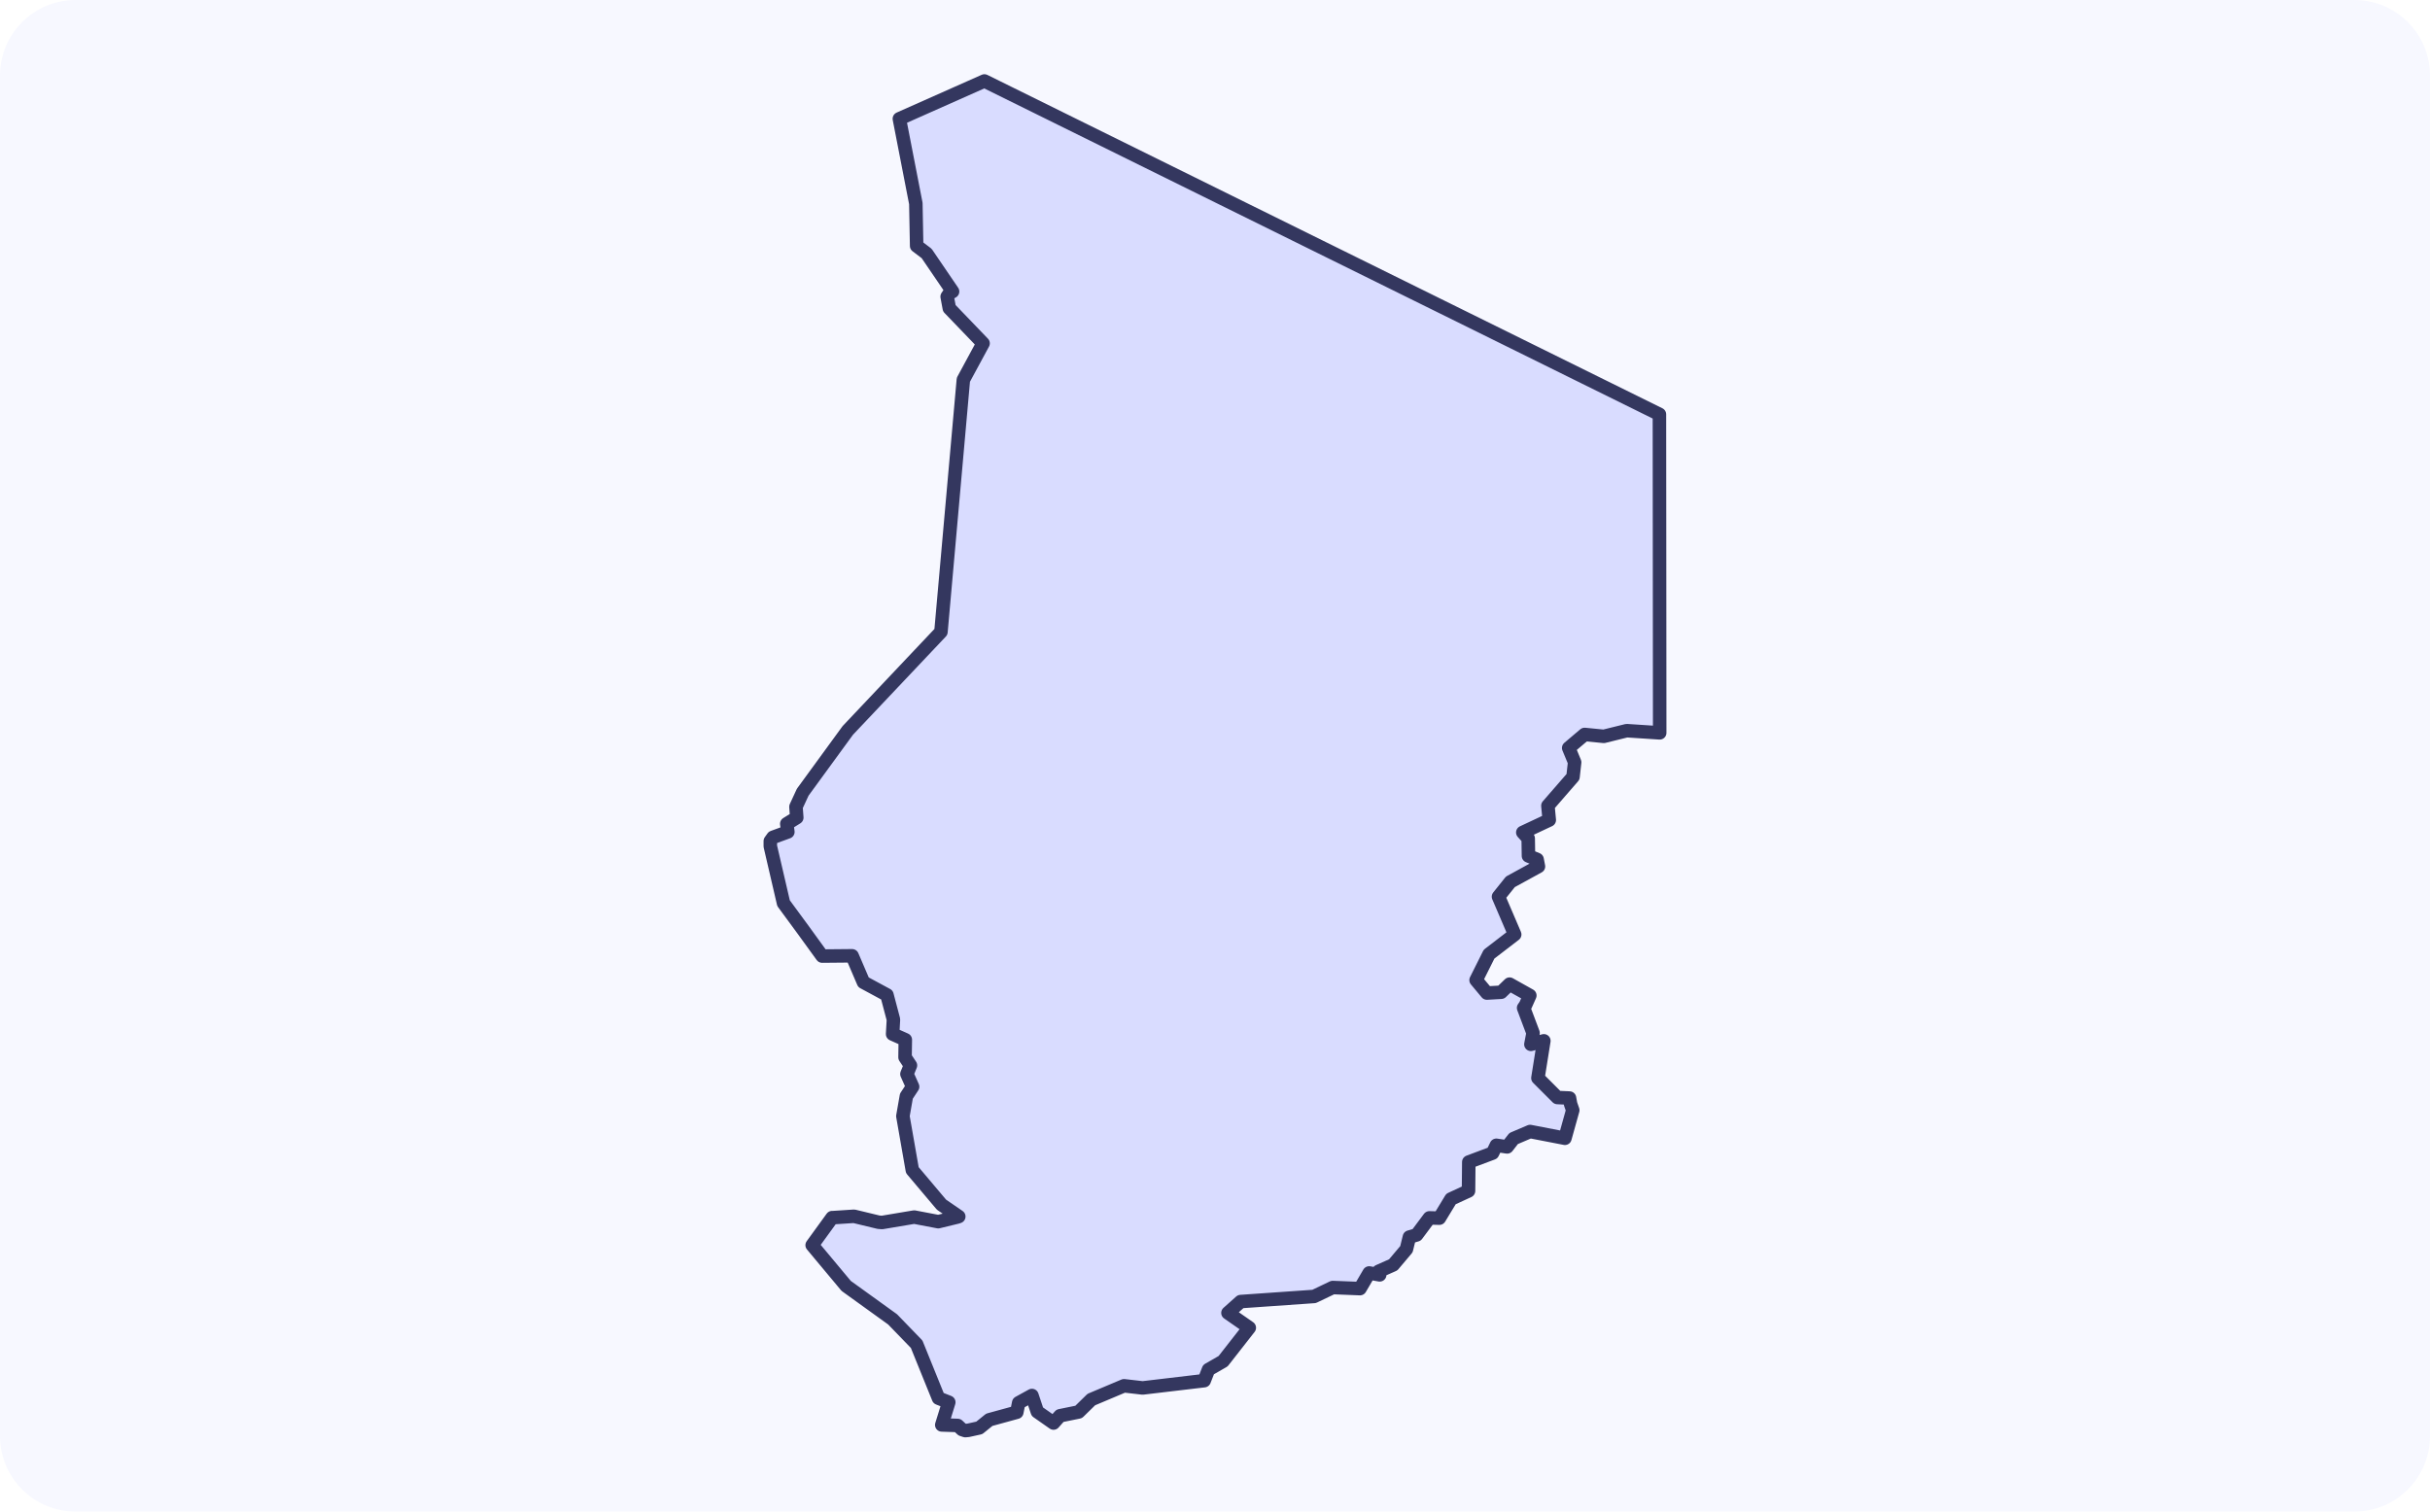
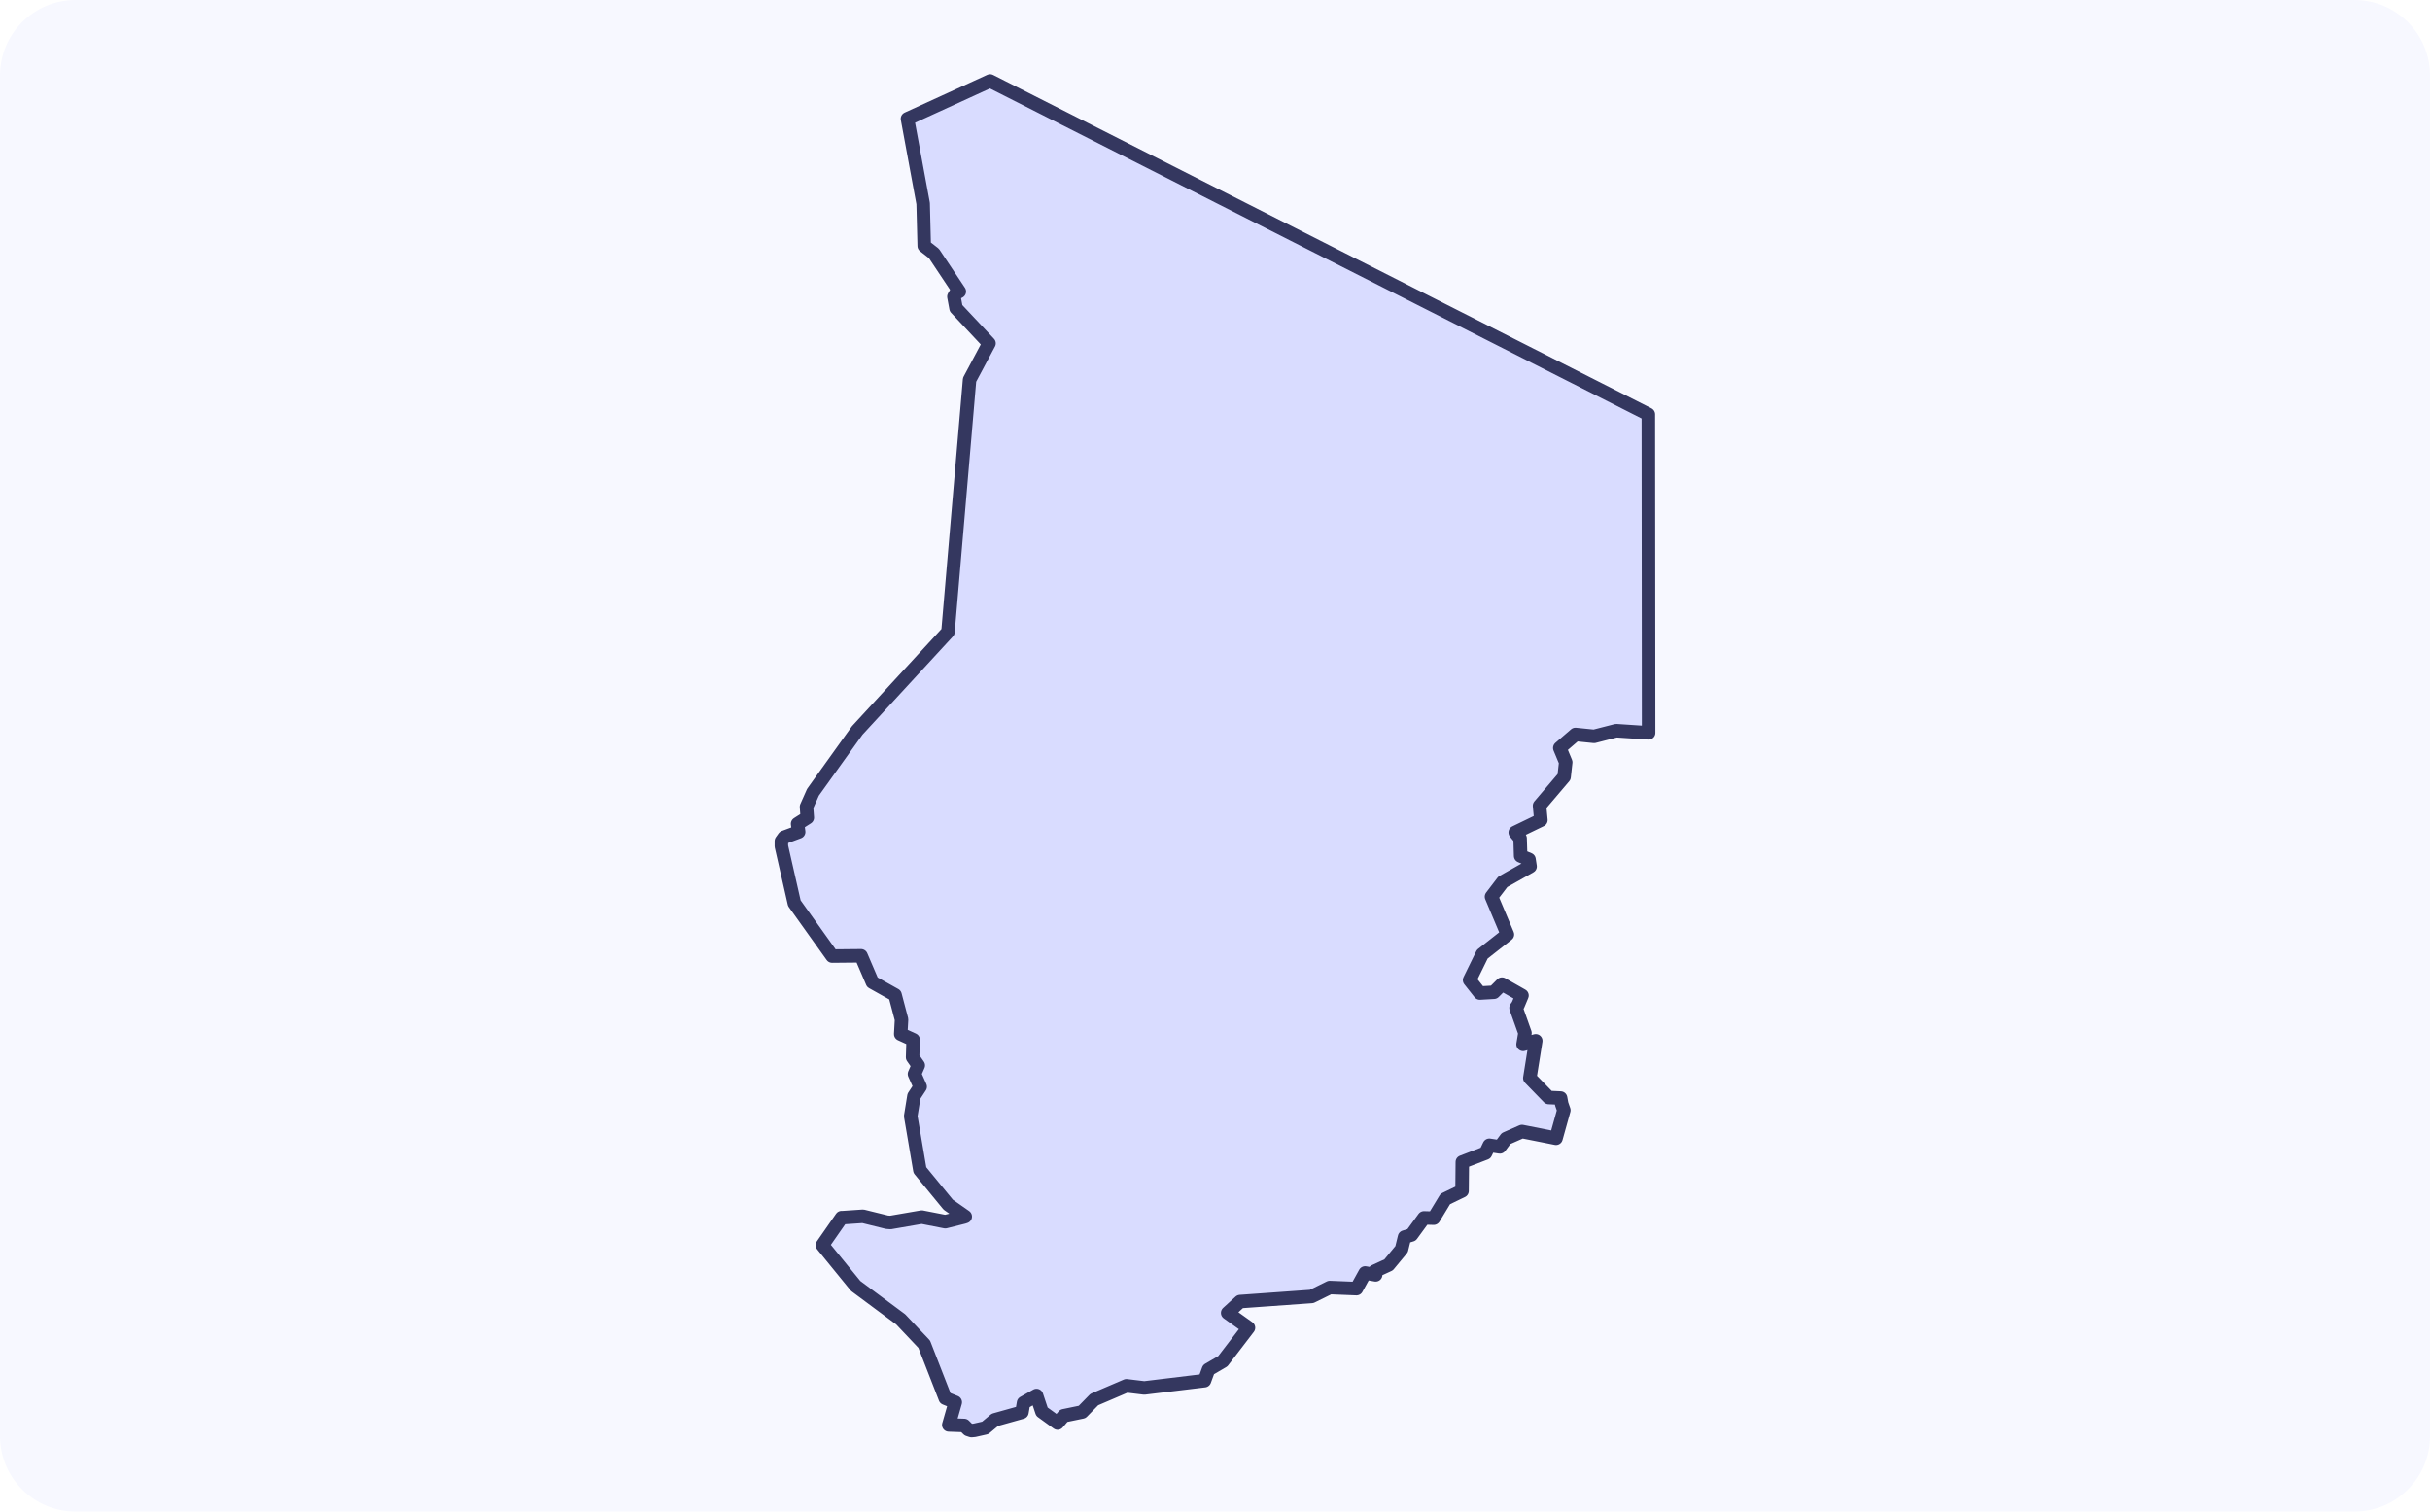
<svg xmlns="http://www.w3.org/2000/svg" viewBox="0 0 900 560" role="img" aria-label="Outline of Chad">
  <rect width="900" height="560" rx="28" fill="#f7f8ff" />
-   <path d="M614.6,153.5 614.7,271.5 602.5,270.7 594.0,272.8 586.9,272.1 581.0,277.1 583.2,282.4 582.6,287.8 573.3,298.5 573.8,303.8 564.0,308.4 566.0,310.6 566.1,317.1 569.3,318.4 569.8,321.0 559.4,326.7 555.0,332.2 561.0,346.2 551.5,353.5 546.7,363.1 550.7,367.9 556.0,367.6 559.1,364.6 566.6,368.8 565.0,372.4 564.3,373.4 567.8,382.7 567.0,386.9 571.8,385.6 569.6,399.4 576.8,406.6 581.3,406.8 581.7,409.0 582.5,411.3 579.6,421.7 566.7,419.2 560.6,421.8 558.2,424.9 554.2,424.3 552.8,427.2 544.0,430.5 543.9,441.2 537.4,444.2 533.1,451.3 529.4,451.2 524.7,457.5 522.0,458.3 520.9,462.8 516.0,468.6 510.6,471.0 511.0,472.3 507.1,471.6 503.7,477.4 493.6,477.0 486.7,480.3 459.5,482.2 454.8,486.4 462.7,491.9 453.0,504.3 447.6,507.4 446.0,511.5 423.2,514.2 416.3,513.4 404.2,518.5 399.5,523.1 392.6,524.5 390.2,527.2 384.2,523.0 382.2,517.0 377.3,519.7 376.6,523.2 366.4,526.0 362.7,529.0 358.6,529.9 357.5,530.0 356.3,529.6 354.7,528.1 348.8,527.9 351.4,519.5 347.6,518.0 339.5,498.0 330.6,488.8 313.4,476.4 300.8,461.3 308.2,451.1 308.6,451.1 316.3,450.6 325.4,452.8 326.7,452.9 338.6,450.9 347.5,452.6 354.5,450.9 355.1,450.7 348.7,446.3 337.9,433.5 334.4,413.5 335.7,406.1 338.0,402.6 335.9,397.9 337.2,394.7 335.2,391.7 335.3,385.2 330.6,383.1 330.9,377.7 328.5,368.6 319.8,363.9 315.6,354.1 304.5,354.2 297.4,344.4 290.2,334.6 285.3,313.5 285.3,311.6 286.3,310.2 291.8,308.2 291.4,305.2 295.1,302.9 294.8,298.9 297.3,293.5 314.0,270.6 348.5,234.1 356.8,140.7 364.1,127.2 351.6,114.2 350.8,109.9 351.6,108.7 352.8,108.0 343.2,93.9 339.5,91.1 339.2,75.4 333.1,44.0 364.6,30.0 614.6,153.5Z" fill="#d9dcff" stroke="#34375f" stroke-width="5" stroke-linejoin="round" vector-effect="non-scaling-stroke" />
+   <path d="M610.5,153.5 610.6,271.5 598.6,270.7 590.4,272.8 583.5,272.1 577.7,277.1 579.9,282.4 579.3,287.8 570.2,298.5 570.7,303.8 561.2,308.4 563.0,310.6 563.2,317.1 566.3,318.4 566.7,321.0 556.6,326.7 552.4,332.2 558.3,346.2 549.0,353.5 544.3,363.1 548.1,367.9 553.3,367.6 556.3,364.6 563.7,368.8 562.2,372.4 561.5,373.4 564.8,382.7 564.1,386.9 568.8,385.6 566.6,399.4 573.6,406.6 578.0,406.8 578.4,409.0 579.2,411.3 576.3,421.7 563.7,419.2 557.8,421.8 555.5,424.9 551.6,424.3 550.2,427.2 541.6,430.5 541.5,441.2 535.3,444.2 531.0,451.3 527.4,451.2 522.8,457.5 520.2,458.3 519.1,462.8 514.3,468.6 509.1,471.0 509.5,472.3 505.6,471.6 502.4,477.4 492.5,477.0 485.8,480.3 459.3,482.2 454.7,486.4 462.4,491.9 452.9,504.3 447.6,507.4 446.1,511.5 423.8,514.2 417.2,513.4 405.3,518.5 400.8,523.1 394.0,524.5 391.7,527.2 385.9,523.0 383.9,517.0 379.1,519.7 378.5,523.2 368.5,526.0 364.9,529.0 360.9,529.9 359.8,530.0 358.6,529.6 357.1,528.1 351.4,527.9 353.8,519.5 350.1,518.0 342.3,498.0 333.6,488.8 316.9,476.4 304.6,461.3 311.7,451.1 312.2,451.1 319.6,450.6 328.5,452.8 329.8,452.9 341.4,450.9 350.1,452.6 356.9,450.9 357.5,450.7 351.2,446.3 340.7,433.5 337.3,413.5 338.5,406.1 340.8,402.6 338.7,397.9 340.1,394.7 338.0,391.7 338.2,385.2 333.6,383.1 333.9,377.7 331.5,368.6 323.1,363.9 318.9,354.1 308.2,354.2 301.2,344.4 294.2,334.6 289.4,313.5 289.4,311.6 290.4,310.2 295.8,308.2 295.4,305.2 299.0,302.9 298.7,298.9 301.1,293.5 317.5,270.6 351.1,234.1 359.1,140.7 366.3,127.2 354.1,114.2 353.3,109.9 354.0,108.7 355.3,108.0 345.9,93.9 342.3,91.1 341.9,75.4 336.1,44.0 366.7,30.0 610.5,153.5Z" fill="#d9dcff" stroke="#34375f" stroke-width="5" stroke-linejoin="round" vector-effect="non-scaling-stroke" />
</svg>
